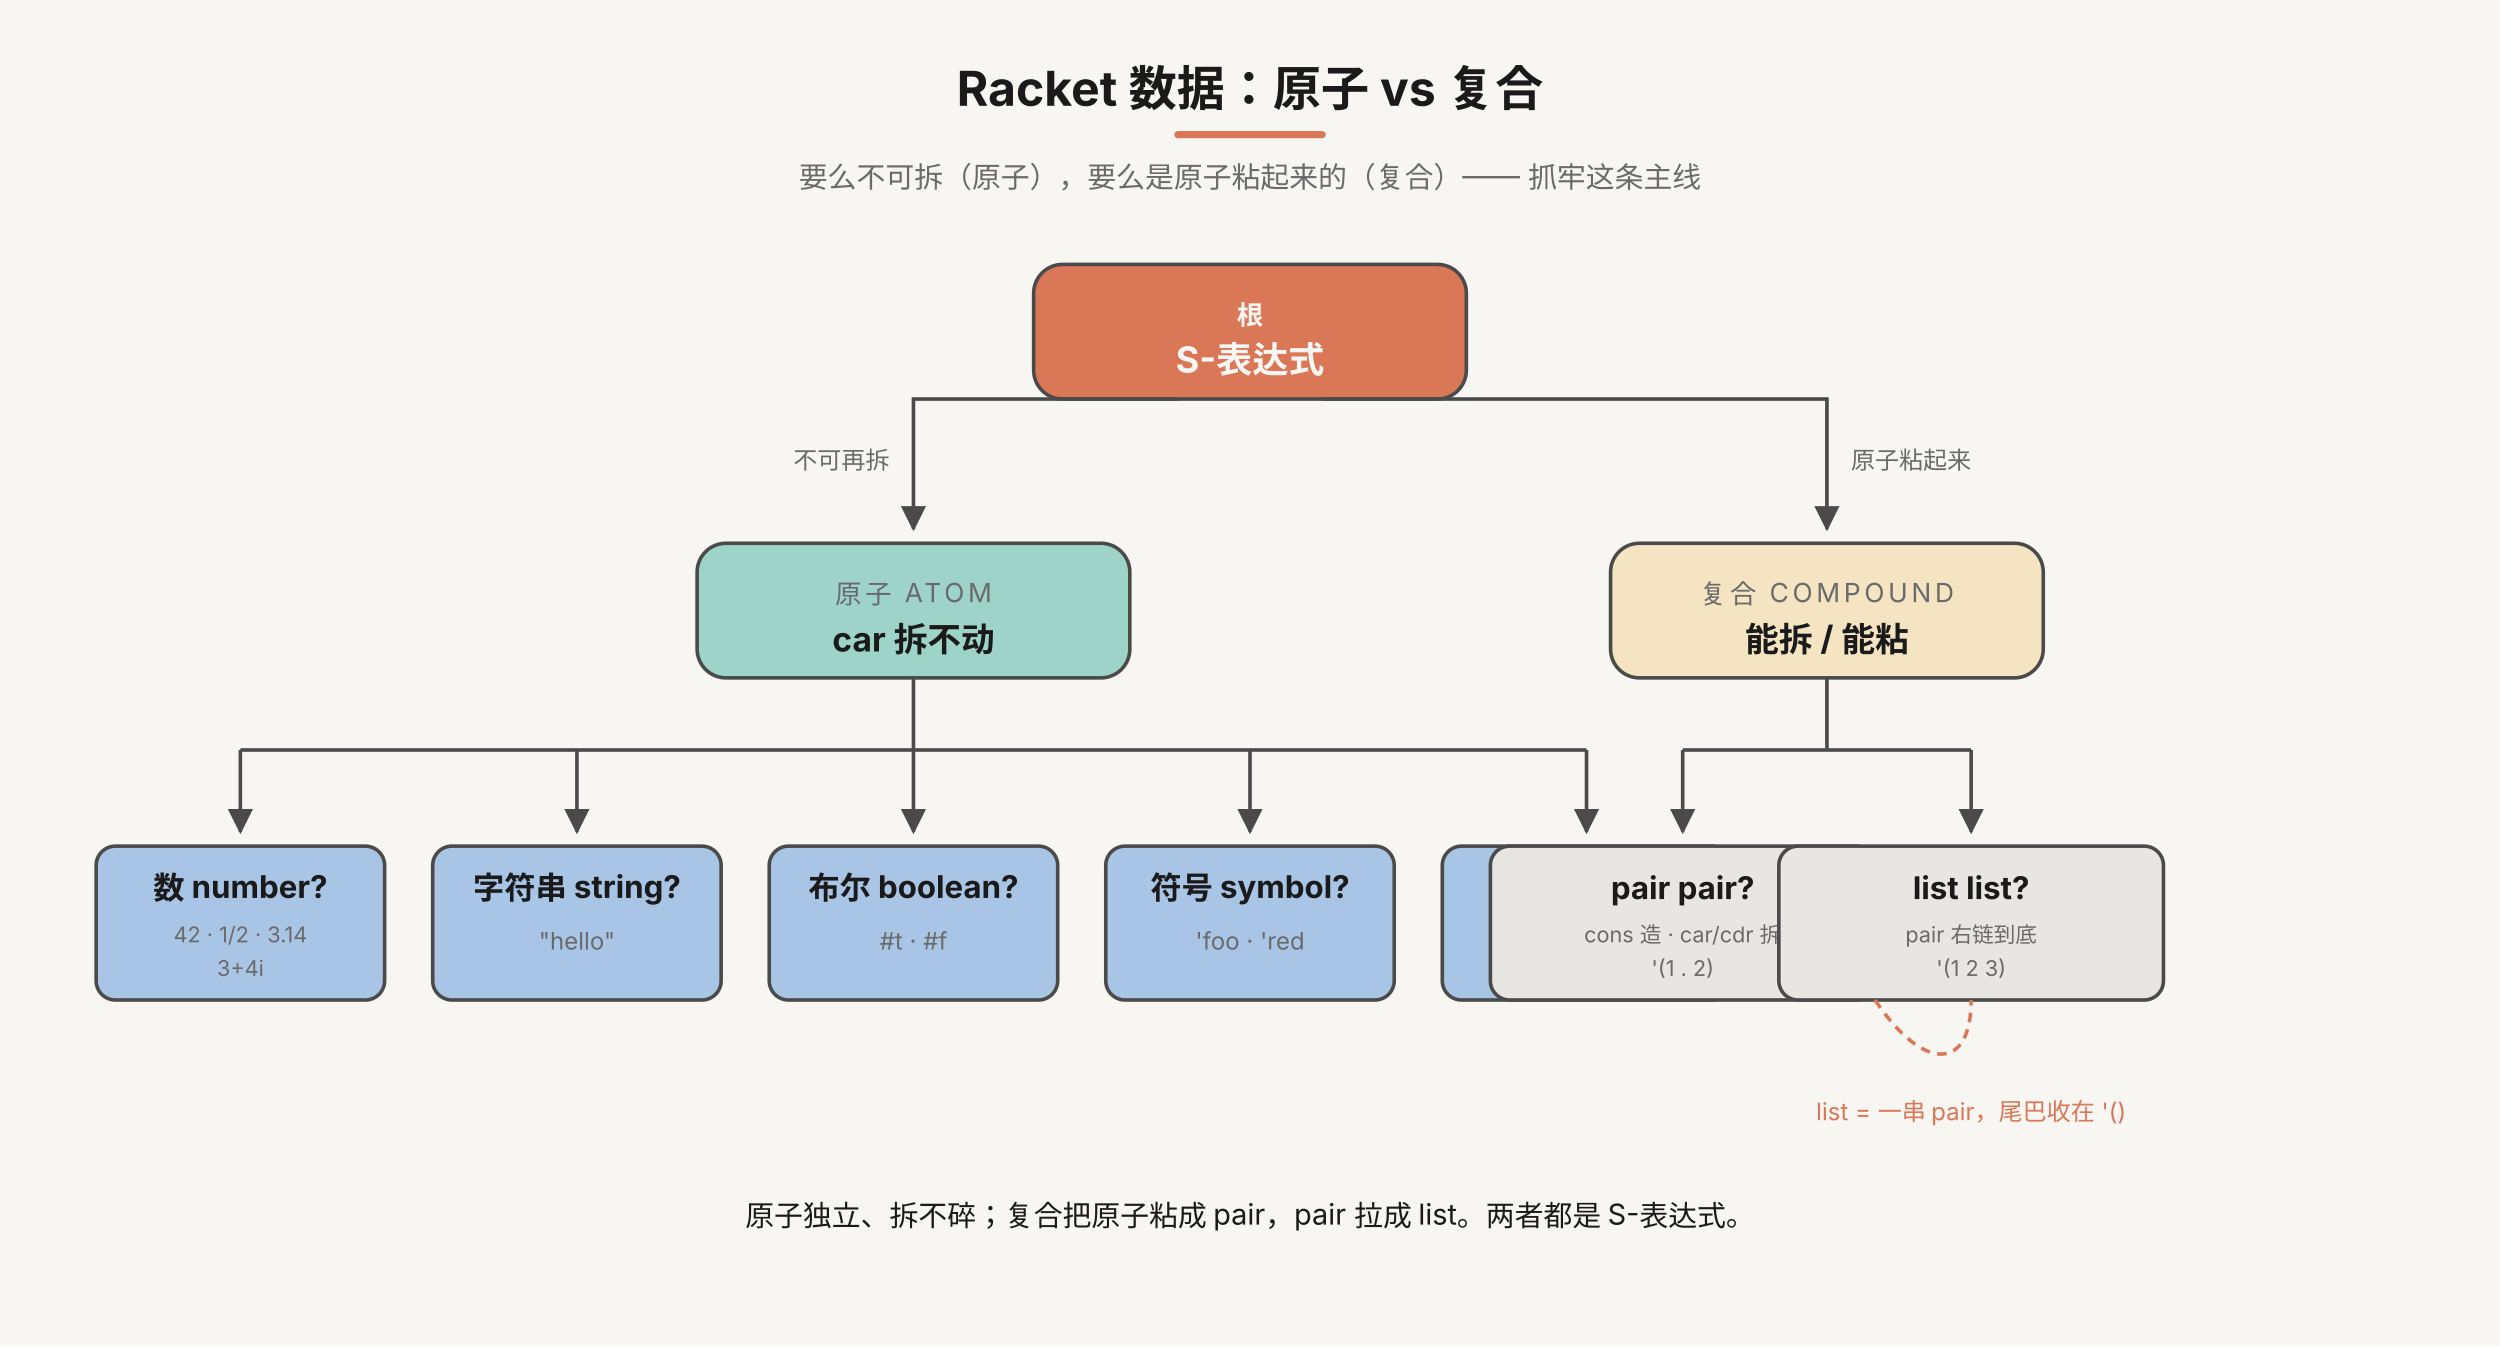
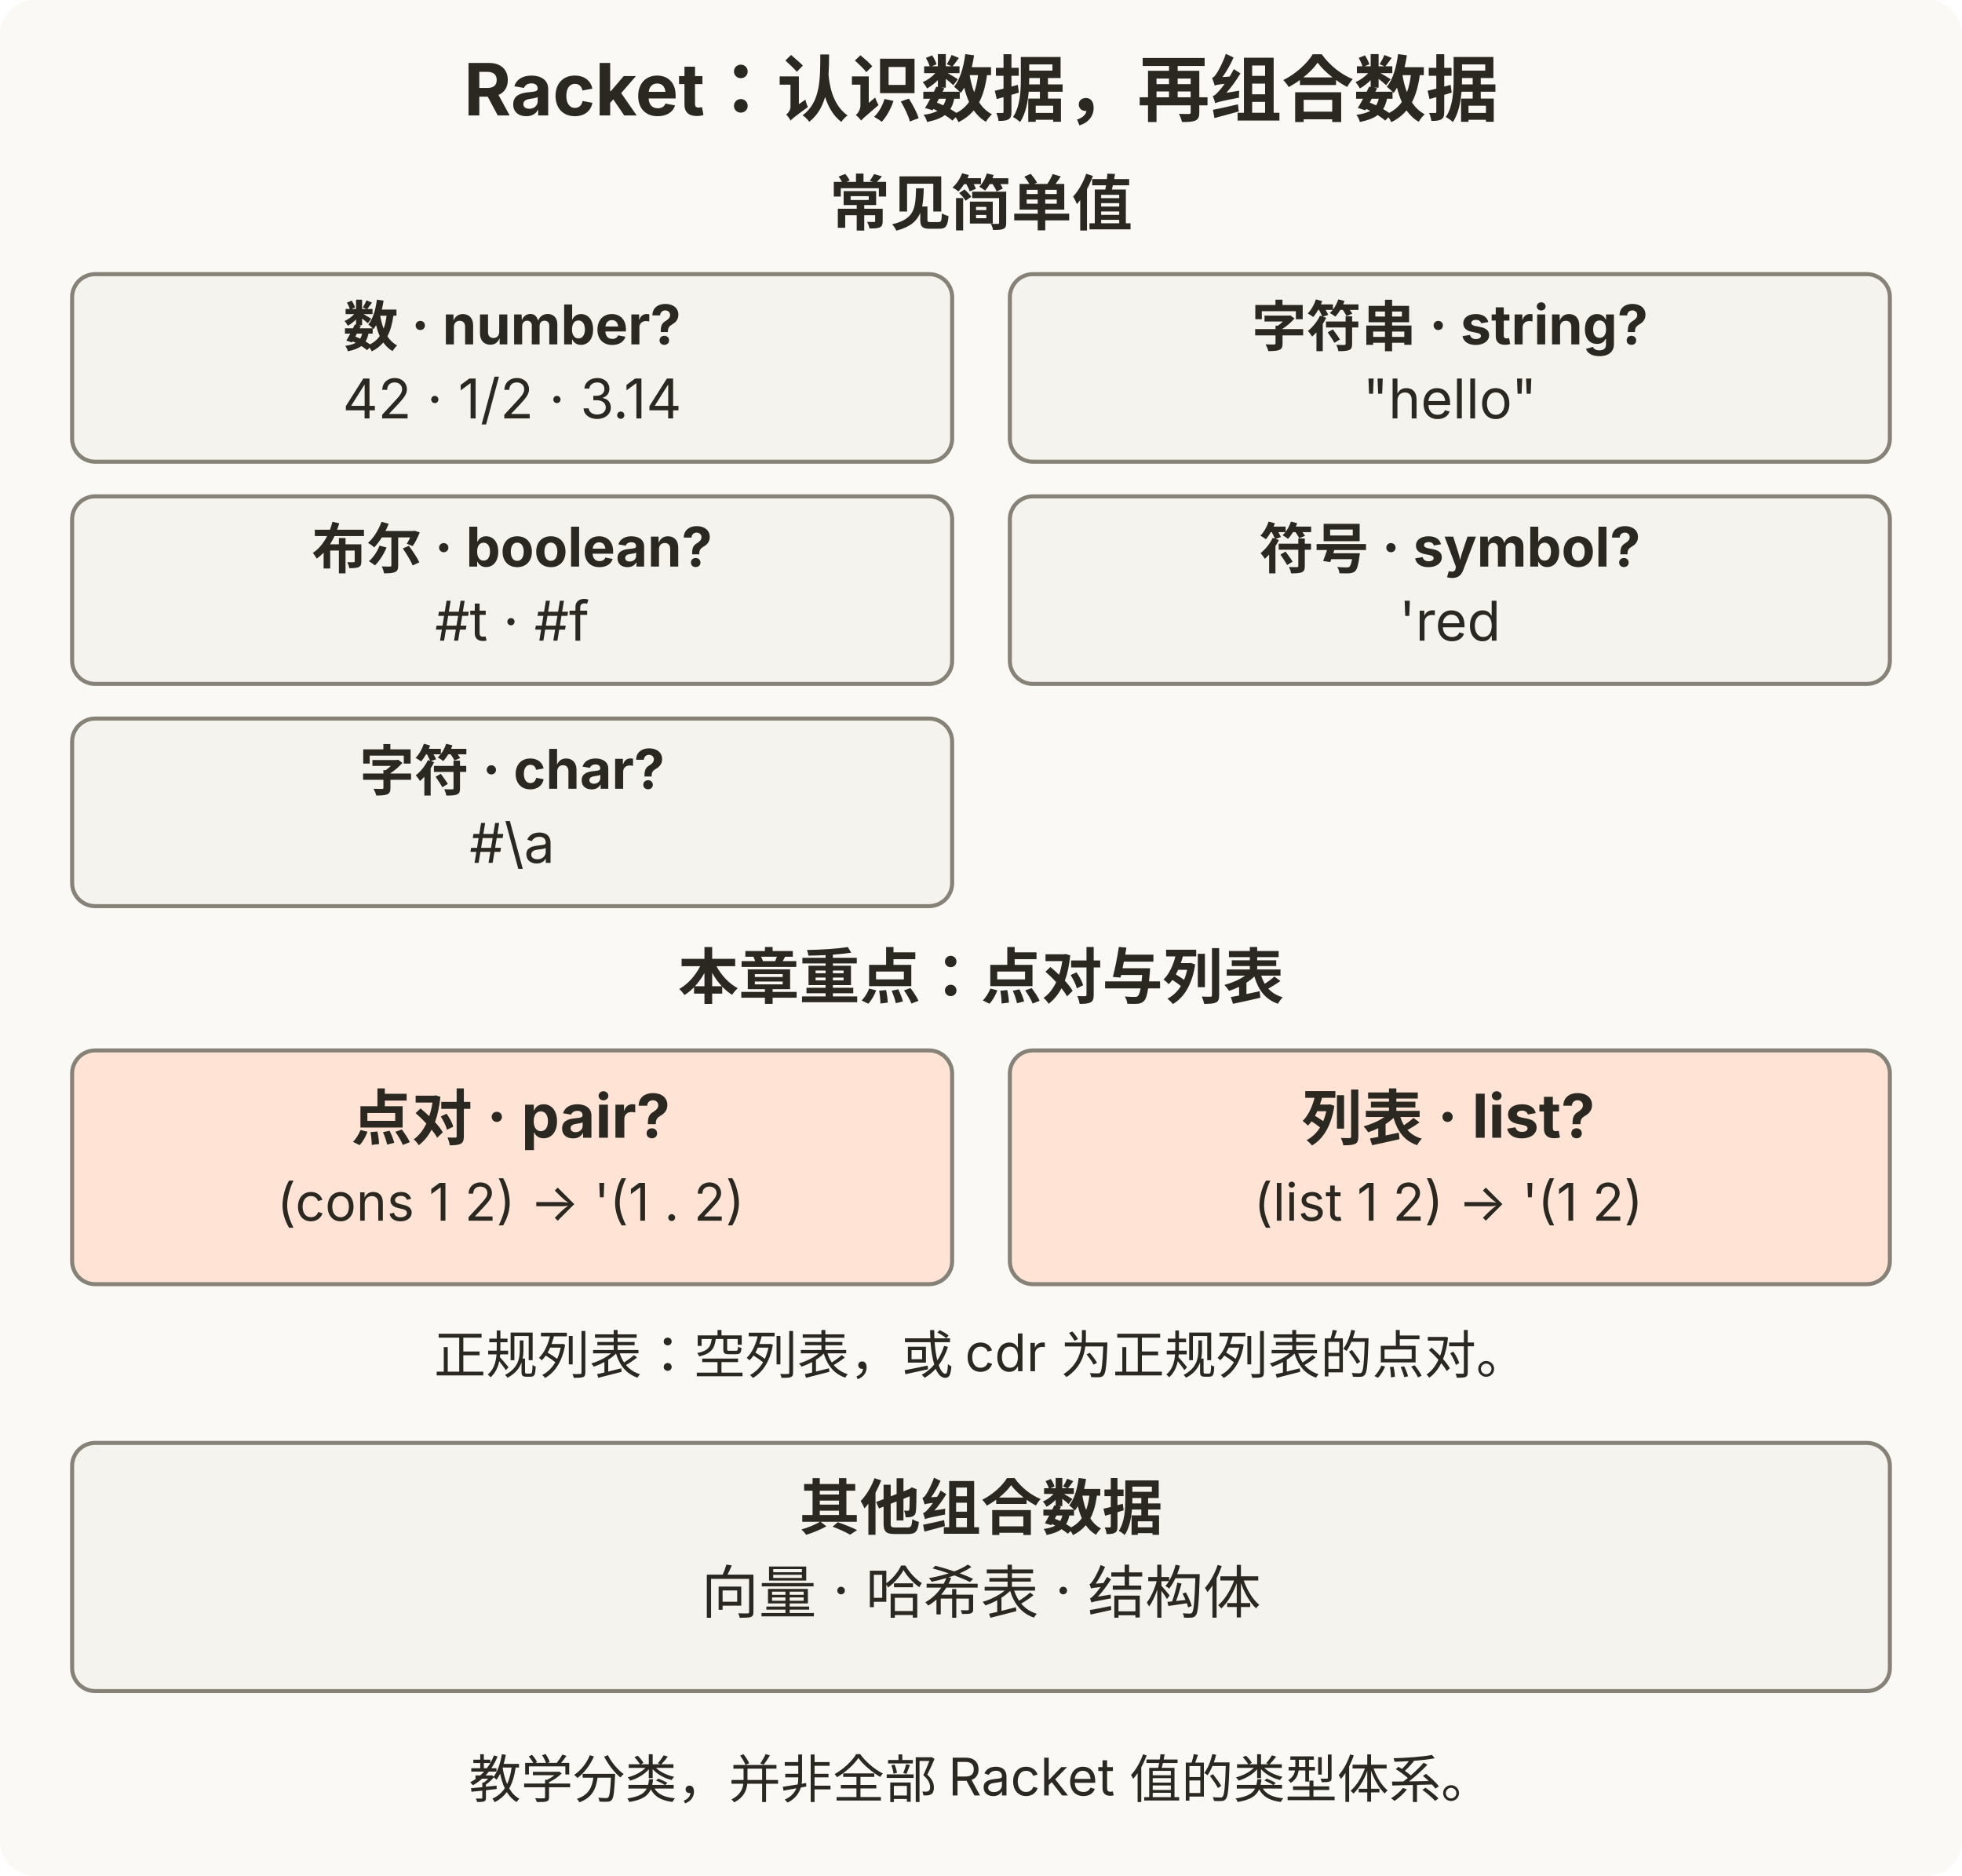
- <svg xmlns="http://www.w3.org/2000/svg" viewBox="0 0 1040 560" font-family="&quot;PingFang SC&quot;, &quot;Microsoft YaHei&quot;, -apple-system, BlinkMacSystemFont, &quot;Segoe UI&quot;, sans-serif">
-   <defs>
-     <marker id="arrow" viewBox="0 0 10 10" refX="9" refY="5" markerWidth="7" markerHeight="7" orient="auto">
-       <path d="M0,0 L10,5 L0,10 z" fill="#4a4a4a" />
-     </marker>
-   </defs>
-   <rect x="0" y="0" width="1040" height="560" fill="#f8f6f3" />
-   <text x="520" y="44" text-anchor="middle" font-size="20" font-weight="700" fill="#1a1a1a">Racket 数据：原子 vs 复合</text>
-   <line x1="490" y1="56" x2="550" y2="56" stroke="#d97757" stroke-width="3" stroke-linecap="round" />
-   <text x="520" y="78" text-anchor="middle" font-size="12" fill="#6a6a6a">要么不可拆（原子），要么是原子粘起来的（复合）—— 抓牢这条主线</text>
-   <g>
-     <rect x="430" y="110" width="180" height="56" rx="12" fill="#d97757" stroke="#4a4a4a" stroke-width="1.5" />
-     <text x="520" y="135" text-anchor="middle" font-size="11" font-weight="600" fill="#f8f6f3" letter-spacing="1.5">根</text>
-     <text x="520" y="155" text-anchor="middle" font-size="15" font-weight="700" fill="#f8f6f3">S-表达式</text>
+ <svg xmlns="http://www.w3.org/2000/svg" viewBox="0 0 680 650" role="img" aria-labelledby="t d">
+   <rect width="680" height="650" rx="12" fill="#FAF9F6" />
+   <g font-family="Inter, PingFang SC, Microsoft YaHei, system-ui, sans-serif" text-anchor="middle" fill="#2A2820">
+     <text x="340" y="40" font-size="25" font-weight="bold">Racket：认识数据，再组合数据</text>
+     <text x="340" y="78" font-size="21" font-weight="bold">常见简单值</text>
+     <rect x="25" y="95" width="305" height="65" rx="8" fill="#F5F3EE" stroke="#878278" stroke-width="1.4" />
+     <text x="177.5" y="120" font-size="19" font-weight="bold">数 · number?</text>
+     <text x="177.5" y="145" font-size="19">42 · 1/2 · 3.14</text>
+     <rect x="350" y="95" width="305" height="65" rx="8" fill="#F5F3EE" stroke="#878278" stroke-width="1.4" />
+     <text x="502.5" y="120" font-size="19" font-weight="bold">字符串 · string?</text>
+     <text x="502.5" y="145" font-size="19">"hello"</text>
+     <rect x="25" y="172" width="305" height="65" rx="8" fill="#F5F3EE" stroke="#878278" stroke-width="1.4" />
+     <text x="177.5" y="197" font-size="19" font-weight="bold">布尔 · boolean?</text>
+     <text x="177.5" y="222" font-size="19">#t · #f</text>
+     <rect x="350" y="172" width="305" height="65" rx="8" fill="#F5F3EE" stroke="#878278" stroke-width="1.4" />
+     <text x="502.5" y="197" font-size="19" font-weight="bold">符号 · symbol?</text>
+     <text x="502.5" y="222" font-size="19">'red</text>
+     <rect x="25" y="249" width="305" height="65" rx="8" fill="#F5F3EE" stroke="#878278" stroke-width="1.4" />
+     <text x="177.5" y="274" font-size="19" font-weight="bold">字符 · char?</text>
+     <text x="177.5" y="299" font-size="19">#\a</text>
+     <text x="340" y="346" font-size="21" font-weight="bold">本章重点：点对与列表</text>
+     <rect x="25" y="364" width="305" height="81" rx="8" fill="#FFE4D6" stroke="#878278" stroke-width="1.4" />
+     <text x="177" y="395" font-size="21" font-weight="bold">点对 · pair?</text>
+     <text x="177" y="423" font-size="18">(cons 1 2) → '(1 . 2)</text>
+     <rect x="350" y="364" width="305" height="81" rx="8" fill="#FFE4D6" stroke="#878278" stroke-width="1.4" />
+     <text x="502" y="395" font-size="21" font-weight="bold">列表 · list?</text>
+     <text x="502" y="423" font-size="18">(list 1 2) → '(1 2)</text>
+     <text x="340" y="476" font-size="18">正规列表：空列表，或 cdr 为正规列表的点对。</text>
+     <rect x="25" y="500" width="630" height="86" rx="8" fill="#F5F3EE" stroke="#878278" stroke-width="1.4" />
+     <text x="340" y="530" font-size="21" font-weight="bold">其他组合数据</text>
+     <text x="340" y="559" font-size="20">向量 · 哈希表 · 结构体</text>
+     <text x="340" y="623" font-size="18">教学分类，并非全部 Racket 值的类型体系。</text>
  </g>
-   <path d="M 490 166 L 380 166 L 380 220" fill="none" stroke="#4a4a4a" stroke-width="1.5" marker-end="url(#arrow)" />
-   <path d="M 550 166 L 760 166 L 760 220" fill="none" stroke="#4a4a4a" stroke-width="1.5" marker-end="url(#arrow)" />
-   <text x="350" y="195" text-anchor="middle" font-size="10" fill="#6a6a6a">不可再拆</text>
-   <text x="795" y="195" text-anchor="middle" font-size="10" fill="#6a6a6a">原子粘起来</text>
-   <g>
-     <rect x="290" y="226" width="180" height="56" rx="12" fill="#9dd4c7" stroke="#4a4a4a" stroke-width="1.5" />
-     <text x="380" y="251" text-anchor="middle" font-size="11" fill="#6a6a6a" letter-spacing="1.5">原子 ATOM</text>
-     <text x="380" y="271" text-anchor="middle" font-size="14" font-weight="700" fill="#1a1a1a">car 拆不动</text>
-   </g>
-   <path d="M 380 282 L 380 312 M 100 312 L 660 312" fill="none" stroke="#4a4a4a" stroke-width="1.5" />
-   <line x1="100" y1="312" x2="100" y2="346" stroke="#4a4a4a" stroke-width="1.5" marker-end="url(#arrow)" />
-   <line x1="240" y1="312" x2="240" y2="346" stroke="#4a4a4a" stroke-width="1.5" marker-end="url(#arrow)" />
-   <line x1="380" y1="312" x2="380" y2="346" stroke="#4a4a4a" stroke-width="1.5" marker-end="url(#arrow)" />
-   <line x1="520" y1="312" x2="520" y2="346" stroke="#4a4a4a" stroke-width="1.5" marker-end="url(#arrow)" />
-   <line x1="660" y1="312" x2="660" y2="346" stroke="#4a4a4a" stroke-width="1.5" marker-end="url(#arrow)" />
-   <g>
-     <rect x="40" y="352" width="120" height="64" rx="8" fill="#a8c5e6" stroke="#4a4a4a" stroke-width="1.5" />
-     <text x="100" y="374" text-anchor="middle" font-size="13" font-weight="700" fill="#1a1a1a">数 number?</text>
-     <text x="100" y="392" text-anchor="middle" font-size="9" fill="#6a6a6a">42 · 1/2 · 3.14</text>
-     <text x="100" y="406" text-anchor="middle" font-size="9" fill="#6a6a6a">3+4i</text>
-   </g>
-   <g>
-     <rect x="180" y="352" width="120" height="64" rx="8" fill="#a8c5e6" stroke="#4a4a4a" stroke-width="1.5" />
-     <text x="240" y="374" text-anchor="middle" font-size="13" font-weight="700" fill="#1a1a1a">字符串 string?</text>
-     <text x="240" y="395" text-anchor="middle" font-size="10" fill="#6a6a6a">"hello"</text>
-   </g>
-   <g>
-     <rect x="320" y="352" width="120" height="64" rx="8" fill="#a8c5e6" stroke="#4a4a4a" stroke-width="1.5" />
-     <text x="380" y="374" text-anchor="middle" font-size="13" font-weight="700" fill="#1a1a1a">布尔 boolean?</text>
-     <text x="380" y="395" text-anchor="middle" font-size="10" fill="#6a6a6a">#t · #f</text>
-   </g>
-   <g>
-     <rect x="460" y="352" width="120" height="64" rx="8" fill="#a8c5e6" stroke="#4a4a4a" stroke-width="1.5" />
-     <text x="520" y="374" text-anchor="middle" font-size="13" font-weight="700" fill="#1a1a1a">符号 symbol?</text>
-     <text x="520" y="395" text-anchor="middle" font-size="10" fill="#6a6a6a">'foo · 'red</text>
-   </g>
-   <g>
-     <rect x="600" y="352" width="120" height="64" rx="8" fill="#a8c5e6" stroke="#4a4a4a" stroke-width="1.5" />
-     <text x="660" y="374" text-anchor="middle" font-size="13" font-weight="700" fill="#1a1a1a">字符 char?</text>
-     <text x="660" y="395" text-anchor="middle" font-size="10" fill="#6a6a6a">#\a · #\space</text>
-   </g>
-   <g>
-     <rect x="670" y="226" width="180" height="56" rx="12" fill="#f4e4c1" stroke="#4a4a4a" stroke-width="1.5" />
-     <text x="760" y="251" text-anchor="middle" font-size="11" fill="#6a6a6a" letter-spacing="1.5">复合 COMPOUND</text>
-     <text x="760" y="271" text-anchor="middle" font-size="14" font-weight="700" fill="#1a1a1a">能拆 / 能粘</text>
-   </g>
-   <path d="M 760 282 L 760 312 M 700 312 L 820 312" fill="none" stroke="#4a4a4a" stroke-width="1.5" />
-   <line x1="700" y1="312" x2="700" y2="346" stroke="#4a4a4a" stroke-width="1.5" marker-end="url(#arrow)" />
-   <line x1="820" y1="312" x2="820" y2="346" stroke="#4a4a4a" stroke-width="1.5" marker-end="url(#arrow)" />
-   <g>
-     <rect x="620" y="352" width="160" height="64" rx="8" fill="#e8e6e3" stroke="#4a4a4a" stroke-width="1.5" />
-     <text x="700" y="374" text-anchor="middle" font-size="13" font-weight="700" fill="#1a1a1a">pair pair?</text>
-     <text x="700" y="392" text-anchor="middle" font-size="9" fill="#6a6a6a">cons 造 · car/cdr 拆</text>
-     <text x="700" y="406" text-anchor="middle" font-size="9" fill="#6a6a6a">'(1 . 2)</text>
-   </g>
-   <g>
-     <rect x="740" y="352" width="160" height="64" rx="8" fill="#e8e6e3" stroke="#4a4a4a" stroke-width="1.5" />
-     <text x="820" y="374" text-anchor="middle" font-size="13" font-weight="700" fill="#1a1a1a">list list?</text>
-     <text x="820" y="392" text-anchor="middle" font-size="9" fill="#6a6a6a">pair 右链到底</text>
-     <text x="820" y="406" text-anchor="middle" font-size="9" fill="#6a6a6a">'(1 2 3)</text>
-   </g>
-   <path d="M 780 416 C 800 446, 820 446, 820 416" fill="none" stroke="#d97757" stroke-width="1.5" stroke-dasharray="4,3" />
-   <text x="820" y="466" text-anchor="middle" font-size="10" fill="#d97757">list = 一串 pair，尾巴收在 '()</text>
-   <text x="520" y="510" text-anchor="middle" font-size="12" fill="#1a1a1a">原子独立、拆不碎；复合把原子粘成 pair，pair 拉成 list。两者都是 S-表达式。</text>
</svg>
